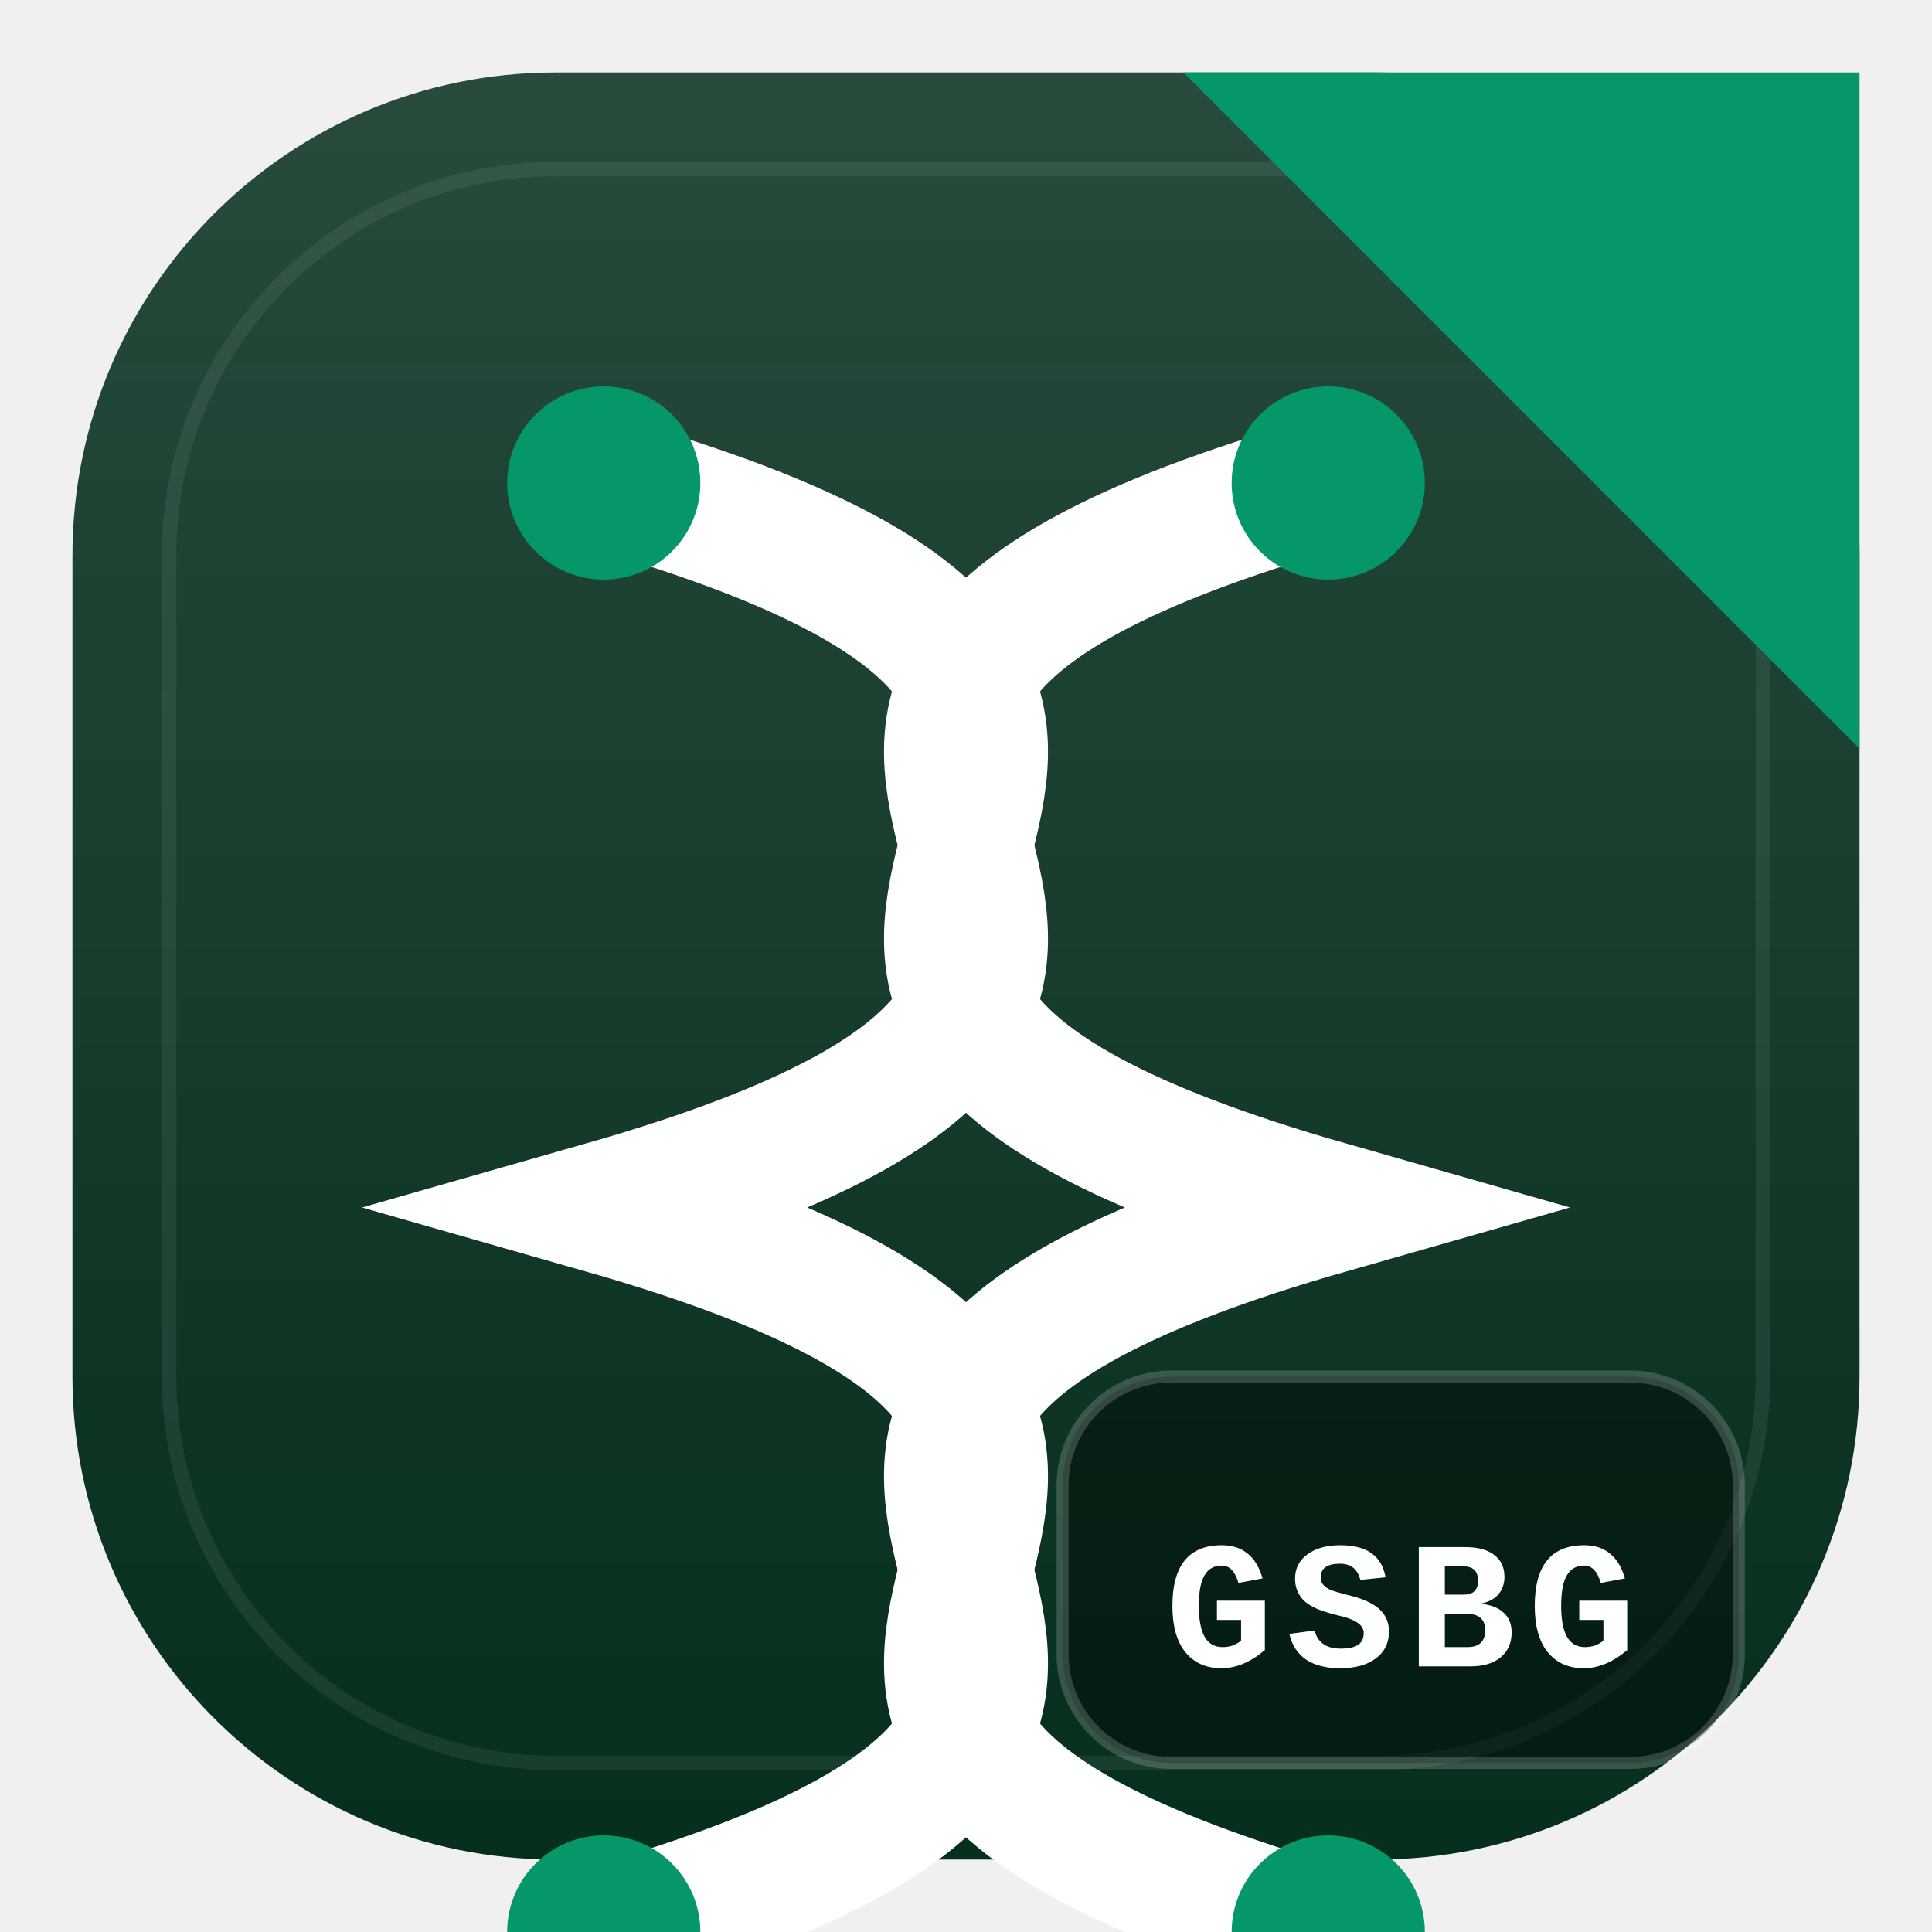
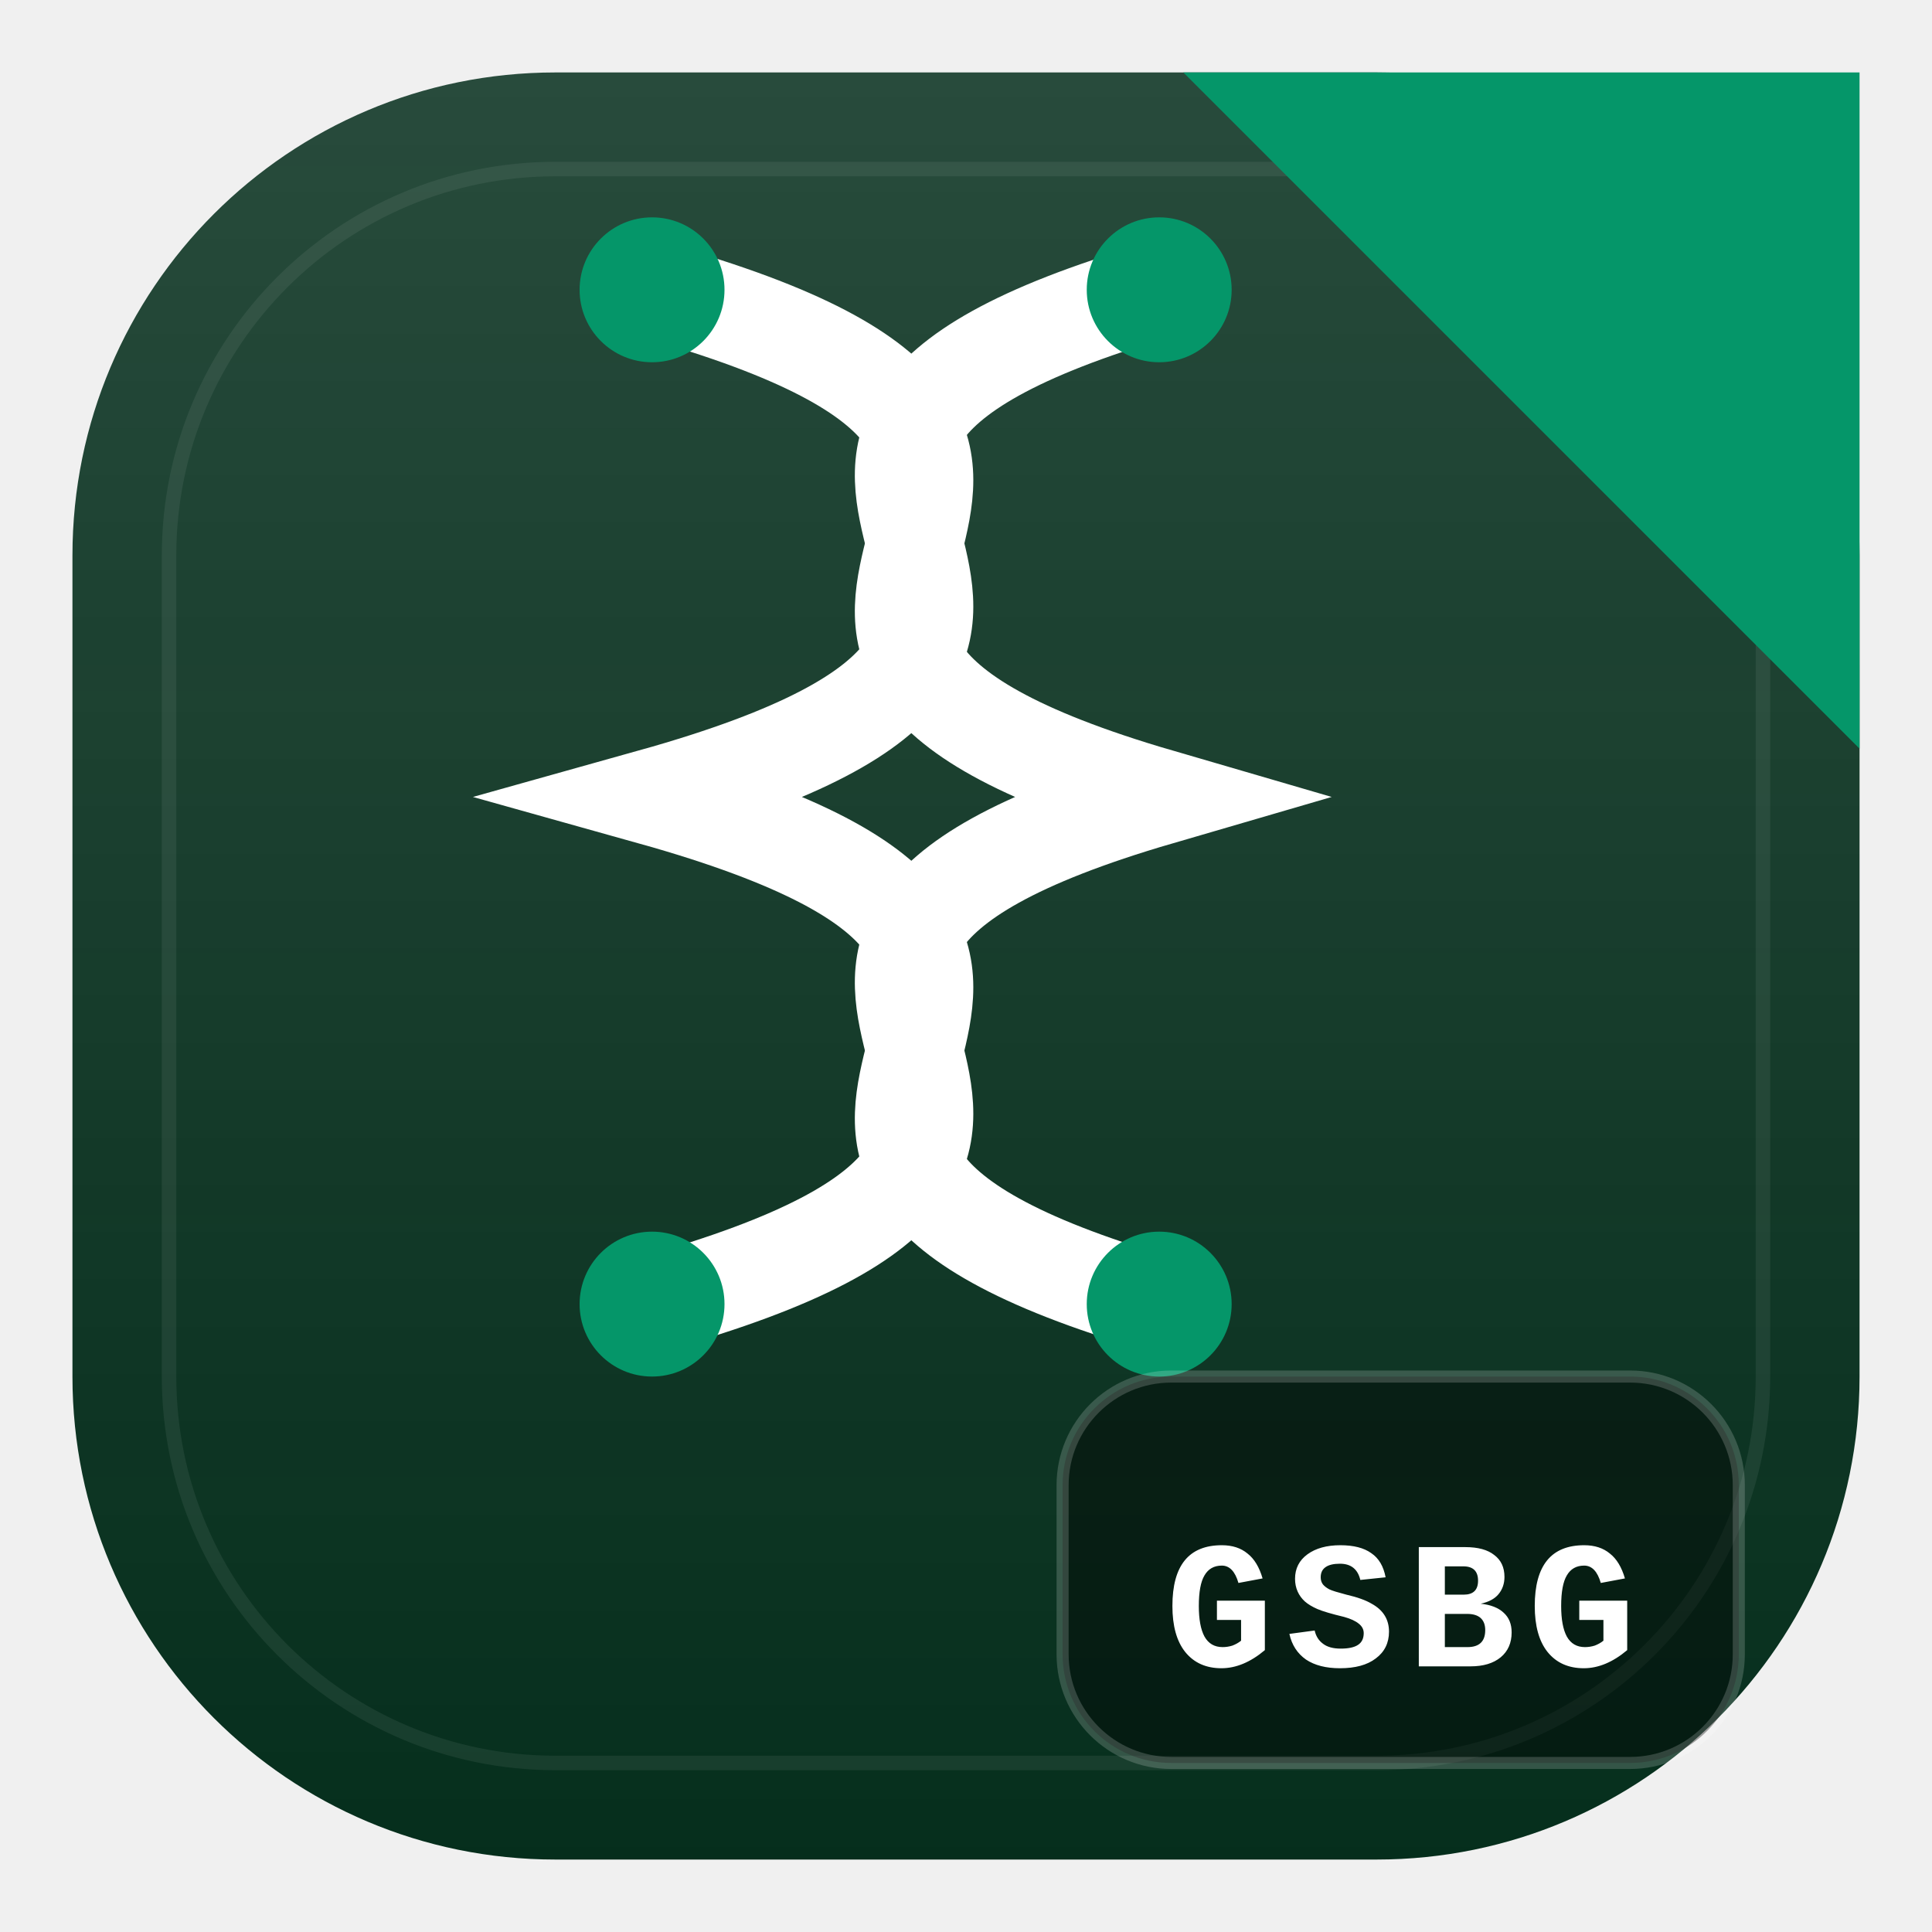
<svg xmlns="http://www.w3.org/2000/svg" viewBox="0 0 80 80" width="1024" height="1024">
  <defs>
    <linearGradient id="tileGrad" x1="0" y1="0" x2="0" y2="1">
      <stop offset="0" stop-color="#052e1c" stop-opacity="0.85" />
      <stop offset="1" stop-color="#052e1c" />
    </linearGradient>
  </defs>
  <rect x="3" y="3" width="74" height="74" rx="20" fill="url(#tileGrad)" />
  <rect x="7" y="7" width="66" height="66" rx="16" fill="none" stroke="rgba(255,255,255,0.07)" stroke-width="0.6" />
  <path d="M 77 3 L 77 31 L 49 3 Z" fill="#059669" />
-   <g transform="scale(2.5)">
-     <g fill="none" stroke="#ffffff" stroke-width="2.2" stroke-linecap="round">
-       <path d="M 10 8 C 24 12, 8 16, 22 20 C 8 24, 24 28, 10 32" />
-       <path d="M 22 8 C 8 12, 24 16, 10 20 C 24 24, 8 28, 22 32" />
-     </g>
-     <circle cx="10" cy="8" r="1.6" fill="#059669" />
-     <circle cx="22" cy="8" r="1.6" fill="#059669" />
-     <circle cx="10" cy="32" r="1.6" fill="#059669" />
-     <circle cx="22" cy="32" r="1.6" fill="#059669" />
+   <g fill="none" stroke="#ffffff" stroke-width="4" stroke-linecap="round">
+     <path d="M 27 12 C 52 19, 24 26, 48 33 C 24 40, 52 47, 27 54" />
+     <path d="M 48 12 C 24 19, 52 26, 27 33 C 52 40, 24 47, 48 54" />
  </g>
+   <circle cx="27" cy="12" r="3" fill="#059669" />
+   <circle cx="48" cy="12" r="3" fill="#059669" />
+   <circle cx="27" cy="54" r="3" fill="#059669" />
+   <circle cx="48" cy="54" r="3" fill="#059669" />
  <g transform="translate(44 57)">
    <rect x="0" y="0" width="28" height="16" rx="4.5" fill="rgba(0,0,0,0.42)" />
    <rect x="0" y="0" width="28" height="16" rx="4.5" fill="none" stroke="rgba(255,255,255,0.18)" stroke-width="0.5" />
    <text x="14" y="12" text-anchor="middle" font-family="'JetBrains Mono', 'Courier New', monospace" font-size="7.5" font-weight="700" fill="#ffffff" letter-spacing="0.5">GSBG</text>
  </g>
</svg>
